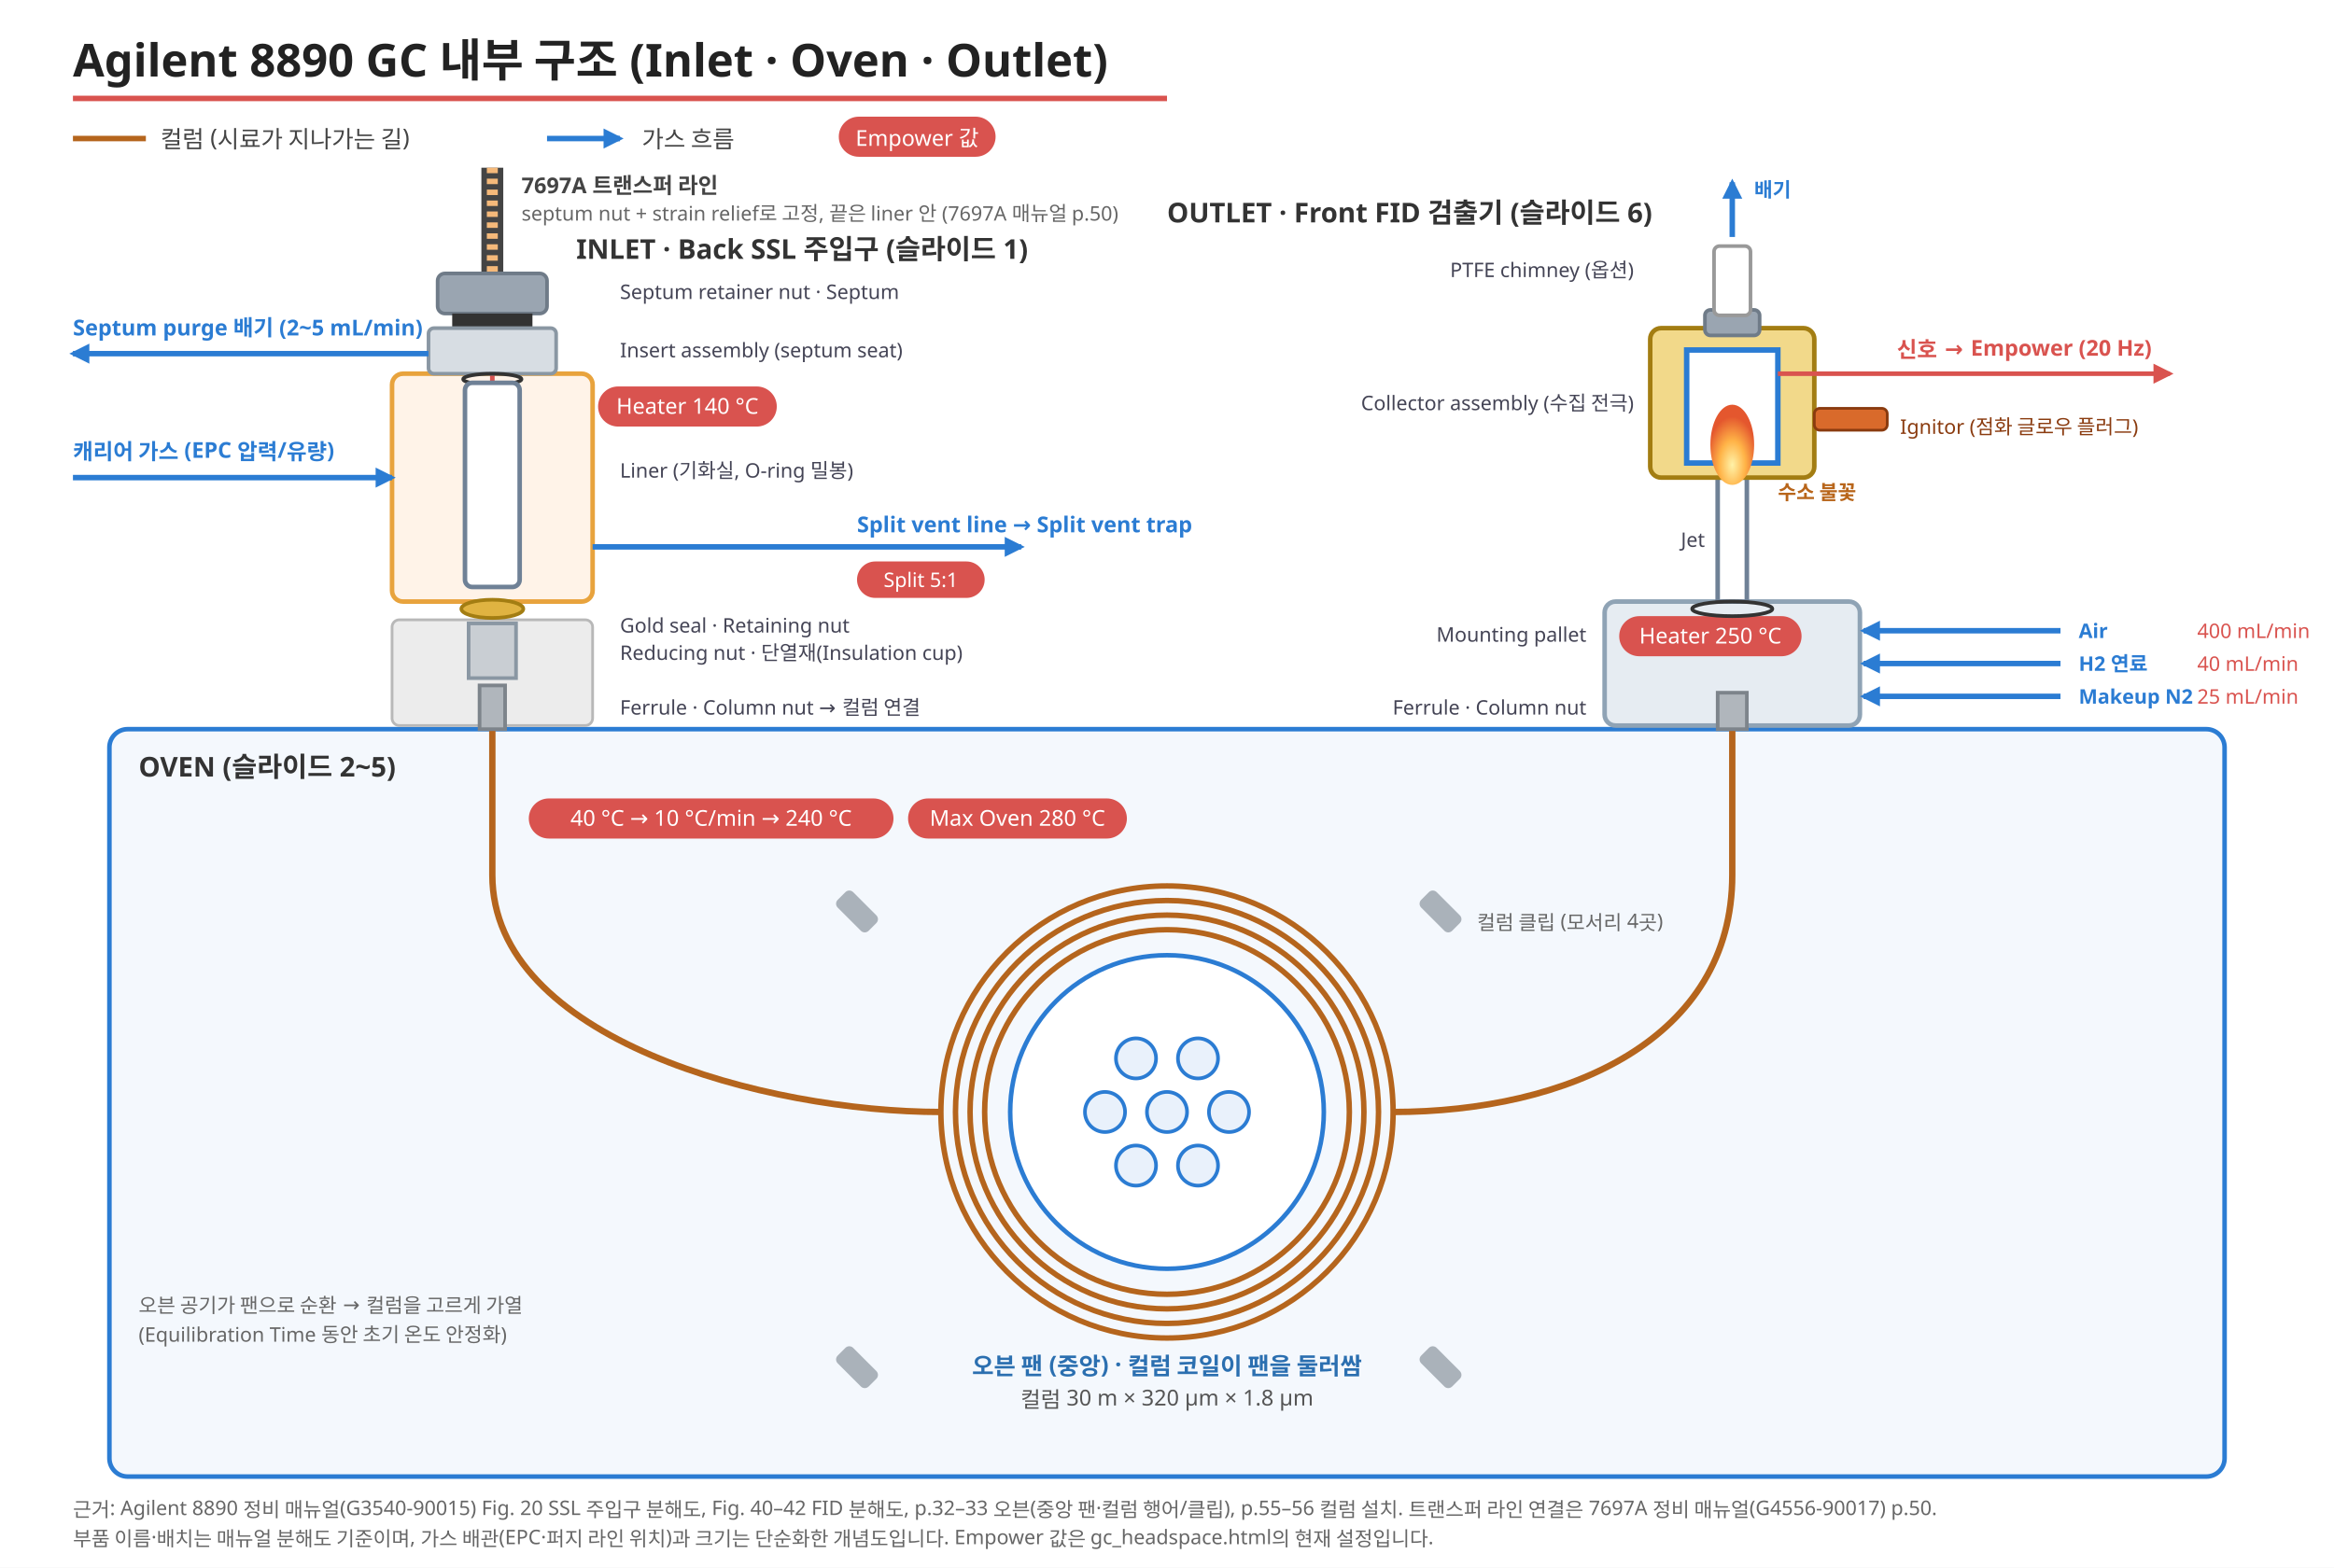
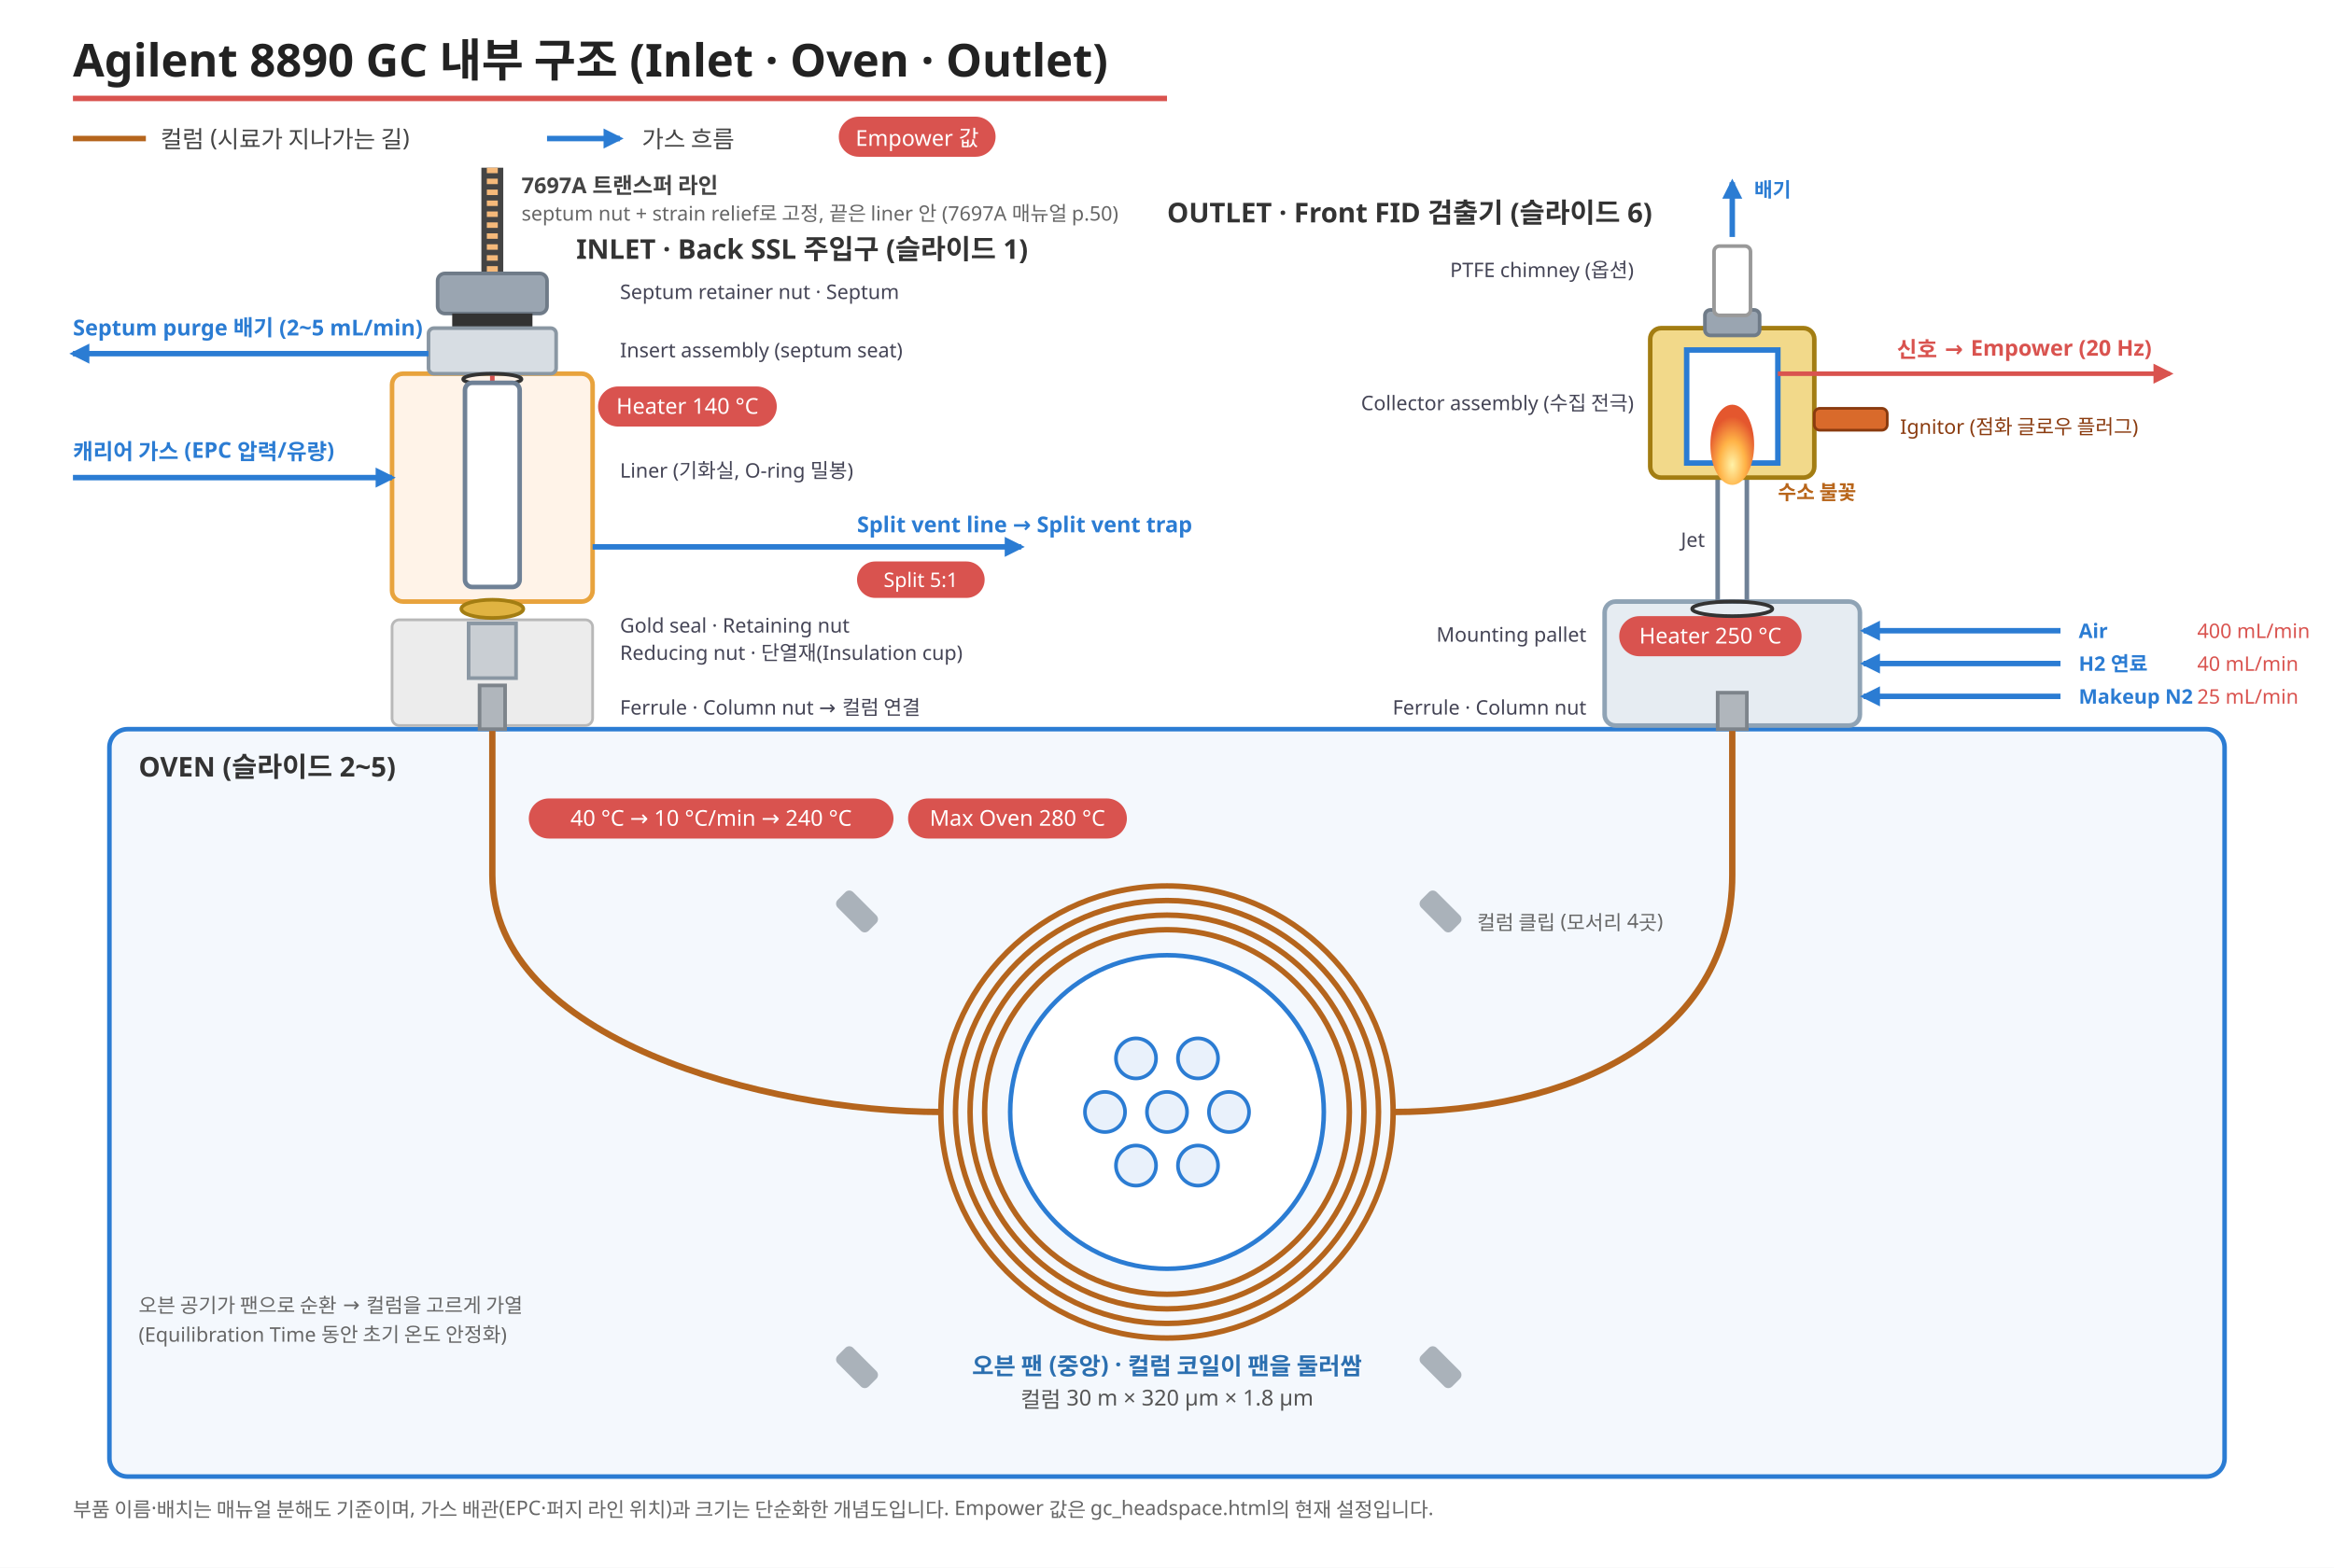
<svg xmlns="http://www.w3.org/2000/svg" width="1280" height="860" viewBox="0 0 1280 860" font-family="'WenQuanYi Zen Hei','Malgun Gothic',sans-serif">
  <defs>
    <marker id="aB" markerWidth="11" markerHeight="11" refX="9" refY="5.5" orient="auto" markerUnits="userSpaceOnUse">
      <path d="M0,0 L11,5.5 L0,11 z" fill="#2b7cd3" />
    </marker>
    <marker id="aR" markerWidth="11" markerHeight="11" refX="9" refY="5.5" orient="auto" markerUnits="userSpaceOnUse">
      <path d="M0,0 L11,5.5 L0,11 z" fill="#d9534f" />
    </marker>
    <radialGradient id="fl" cx="50%" cy="75%" r="60%">
      <stop offset="0" stop-color="#fff2a8" />
      <stop offset=".5" stop-color="#ffb347" />
      <stop offset="1" stop-color="#e4572e" />
    </radialGradient>
  </defs>
  <rect width="1280" height="860" fill="#fff" />
  <text x="40" y="42" font-size="25" font-weight="bold" fill="#222">Agilent 8890 GC 내부 구조 (Inlet · Oven · Outlet)</text>
  <line x1="40" y1="54" x2="640" y2="54" stroke="#d9534f" stroke-width="3" />
  <g font-size="13" fill="#444">
    <line x1="40" y1="76" x2="80" y2="76" stroke="#b5651d" stroke-width="3" />
    <text x="88" y="81">컬럼 (시료가 지나가는 길)</text>
    <line x1="300" y1="76" x2="340" y2="76" stroke="#2b7cd3" stroke-width="3" marker-end="url(#aB)" />
    <text x="352" y="81">가스 흐름</text>
    <rect x="460" y="64" width="86" height="22" rx="11" fill="#d9534f" />
    <text x="503" y="80" fill="#fff" text-anchor="middle" font-size="12">Empower 값</text>
  </g>
  <text x="60" y="428" font-size="0"> </text>
  <rect x="60" y="400" width="1160" height="410" rx="10" fill="#f4f8fd" stroke="#2b7cd3" stroke-width="2.5" />
  <text x="76" y="426" font-size="15" font-weight="bold" fill="#333">OVEN (슬라이드 2~5)</text>
  <rect x="290" y="438" width="200" height="22" rx="11" fill="#d9534f" />
  <text x="390" y="453" fill="#fff" text-anchor="middle" font-size="12">40 °C → 10 °C/min → 240 °C</text>
  <rect x="498" y="438" width="120" height="22" rx="11" fill="#d9534f" />
  <text x="558" y="453" fill="#fff" text-anchor="middle" font-size="12">Max Oven 280 °C</text>
  <circle cx="640" cy="610" r="100" fill="none" stroke="#b5651d" stroke-width="3" />
  <circle cx="640" cy="610" r="108" fill="none" stroke="#b5651d" stroke-width="3" />
  <circle cx="640" cy="610" r="116" fill="none" stroke="#b5651d" stroke-width="3" />
  <circle cx="640" cy="610" r="124" fill="none" stroke="#b5651d" stroke-width="3" />
  <circle cx="640" cy="610" r="86" fill="#fff" stroke="#2b7cd3" stroke-width="2.5" />
  <circle cx="640.0" cy="610.0" r="11" fill="#e9f1fb" stroke="#2b7cd3" stroke-width="2" />
  <circle cx="674.0" cy="610.0" r="11" fill="#e9f1fb" stroke="#2b7cd3" stroke-width="2" />
  <circle cx="657.0" cy="639.4" r="11" fill="#e9f1fb" stroke="#2b7cd3" stroke-width="2" />
  <circle cx="623.0" cy="639.4" r="11" fill="#e9f1fb" stroke="#2b7cd3" stroke-width="2" />
  <circle cx="606.0" cy="610.0" r="11" fill="#e9f1fb" stroke="#2b7cd3" stroke-width="2" />
  <circle cx="623.0" cy="580.6" r="11" fill="#e9f1fb" stroke="#2b7cd3" stroke-width="2" />
  <circle cx="657.0" cy="580.6" r="11" fill="#e9f1fb" stroke="#2b7cd3" stroke-width="2" />
  <text x="640" y="754" text-anchor="middle" font-size="13" font-weight="bold" fill="#2b6fb0">오븐 팬 (중앙) · 컬럼 코일이 팬을 둘러쌈</text>
  <text x="640" y="772" text-anchor="middle" font-size="12" fill="#555">컬럼 30 m × 320 µm × 1.8 µm</text>
  <rect x="458" y="494" width="24" height="12" rx="3" fill="#aab2ba" transform="rotate(45 470 500)" />
  <rect x="778" y="494" width="24" height="12" rx="3" fill="#aab2ba" transform="rotate(45 790 500)" />
  <rect x="458" y="744" width="24" height="12" rx="3" fill="#aab2ba" transform="rotate(45 470 750)" />
  <rect x="778" y="744" width="24" height="12" rx="3" fill="#aab2ba" transform="rotate(45 790 750)" />
  <text x="810" y="510" font-size="11" fill="#666">컬럼 클립 (모서리 4곳)</text>
  <text x="76" y="720" font-size="11" fill="#666">오븐 공기가 팬으로 순환 → 컬럼을 고르게 가열</text>
  <text x="76" y="736" font-size="11" fill="#666">(Equilibration Time 동안 초기 온도 안정화)</text>
  <path d="M270,400 L270,480 C270,570 420,610 516,610" fill="none" stroke="#b5651d" stroke-width="3.5" />
  <path d="M764,610 C860,610 950,570 950,480 L950,400" fill="none" stroke="#b5651d" stroke-width="3.5" />
  <text x="316" y="142" font-size="15" font-weight="bold" fill="#333">INLET · Back SSL 주입구 (슬라이드 1)</text>
  <rect x="215" y="205" width="110" height="125" rx="6" fill="#fff3e8" stroke="#e8a33d" stroke-width="2.5" />
  <rect x="328" y="212" width="98" height="22" rx="11" fill="#d9534f" />
  <text x="377" y="227" fill="#fff" text-anchor="middle" font-size="12">Heater 140 °C</text>
  <rect x="215" y="340" width="110" height="58" rx="4" fill="#ececec" stroke="#b8b8b8" stroke-width="1.5" />
  <line x1="270" y1="92" x2="270" y2="172" stroke="#444" stroke-width="12" />
  <line x1="270" y1="92" x2="270" y2="172" stroke="#f5b97a" stroke-width="6" stroke-dasharray="3 3" />
  <line x1="270" y1="172" x2="270" y2="250" stroke="#d9534f" stroke-width="2.5" />
  <text x="286" y="106" font-size="12" fill="#444" font-weight="bold">7697A 트랜스퍼 라인</text>
  <text x="286" y="121" font-size="11" fill="#666">septum nut + strain relief로 고정, 끝은 liner 안 (7697A 매뉴얼 p.50)</text>
  <rect x="240" y="150" width="60" height="22" rx="4" fill="#9aa5b1" stroke="#6f7b88" stroke-width="2" />
  <rect x="248" y="172" width="44" height="8" fill="#333" />
  <rect x="235" y="180" width="70" height="25" rx="3" fill="#d7dde3" stroke="#8a97a3" stroke-width="2" />
  <ellipse cx="270" cy="208" rx="16" ry="3" fill="none" stroke="#333" stroke-width="2" />
  <rect x="255" y="210" width="30" height="112" rx="4" fill="#fff" stroke="#6f8196" stroke-width="2.5" />
  <ellipse cx="270" cy="334" rx="17" ry="5" fill="#e0b341" stroke="#a37d12" stroke-width="2" />
  <rect x="257" y="342" width="26" height="30" fill="#c9ced3" stroke="#8a97a3" stroke-width="2" />
  <rect x="263" y="376" width="14" height="24" fill="#b0b6bc" stroke="#7d848b" stroke-width="2" />
  <g font-size="11" fill="#445">
    <text x="340" y="164">Septum retainer nut · Septum</text>
    <text x="340" y="196">Insert assembly (septum seat)</text>
    <text x="340" y="262">Liner (기화실, O-ring 밀봉)</text>
    <text x="340" y="347">Gold seal · Retaining nut</text>
    <text x="340" y="362">Reducing nut · 단열재(Insulation cup)</text>
    <text x="340" y="392">Ferrule · Column nut → 컬럼 연결</text>
  </g>
  <path d="M235,194 L40,194" fill="none" stroke="#2b7cd3" stroke-width="3" marker-end="url(#aB)" />
  <text x="40" y="184" font-size="12" fill="#2b7cd3" font-weight="bold">Septum purge 배기 (2~5 mL/min)</text>
  <path d="M40,262 L215,262" fill="none" stroke="#2b7cd3" stroke-width="3" marker-end="url(#aB)" />
  <text x="40" y="252" font-size="12" fill="#2b7cd3" font-weight="bold">캐리어 가스 (EPC 압력/유량)</text>
  <path d="M325,300 L560,300" fill="none" stroke="#2b7cd3" stroke-width="3" marker-end="url(#aB)" />
  <text x="470" y="292" font-size="12" fill="#2b7cd3" font-weight="bold">Split vent line → Split vent trap</text>
  <rect x="470" y="308" width="70" height="20" rx="10" fill="#d9534f" />
  <text x="505" y="322" fill="#fff" text-anchor="middle" font-size="11">Split 5:1</text>
  <text x="640" y="122" font-size="15" font-weight="bold" fill="#333">OUTLET · Front FID 검출기 (슬라이드 6)</text>
  <rect x="880" y="330" width="140" height="68" rx="6" fill="#e6ecf2" stroke="#8fa3b5" stroke-width="2.5" />
  <rect x="888" y="338" width="100" height="22" rx="11" fill="#d9534f" />
  <text x="938" y="353" fill="#fff" text-anchor="middle" font-size="12">Heater 250 °C</text>
  <rect x="942" y="262" width="16" height="68" fill="#fff" stroke="#6f8196" stroke-width="2.5" />
  <ellipse cx="950" cy="334" rx="22" ry="4" fill="none" stroke="#333" stroke-width="2" />
  <rect x="905" y="180" width="90" height="82" rx="6" fill="#f2d98a" stroke="#a37d12" stroke-width="2.5" />
  <rect x="925" y="192" width="50" height="62" fill="#fff" stroke="#2b7cd3" stroke-width="3" />
  <ellipse cx="950" cy="244" rx="12" ry="22" fill="url(#fl)" />
  <rect x="935" y="170" width="30" height="14" rx="3" fill="#9aa5b1" stroke="#6f7b88" stroke-width="2" />
  <rect x="940" y="135" width="20" height="38" rx="3" fill="#fff" stroke="#999" stroke-width="2" />
  <rect x="995" y="224" width="40" height="12" rx="3" fill="#d96a2b" stroke="#8a3b0f" stroke-width="1.5" />
  <rect x="942" y="380" width="16" height="20" fill="#b0b6bc" stroke="#7d848b" stroke-width="2" />
  <g font-size="11" fill="#445" text-anchor="end">
    <text x="896" y="152">PTFE chimney (옵션)</text>
    <text x="896" y="225">Collector assembly (수집 전극)</text>
    <text x="935" y="300">Jet</text>
    <text x="870" y="352">Mounting pallet</text>
    <text x="870" y="392">Ferrule · Column nut</text>
  </g>
  <text x="1042" y="238" font-size="11" fill="#8a3b0f">Ignitor (점화 글로우 플러그)</text>
  <text x="975" y="274" font-size="11" fill="#b8651a" font-weight="bold">수소 불꽃</text>
  <path d="M975,205 L1190,205" fill="none" stroke="#d9534f" stroke-width="2.5" marker-end="url(#aR)" />
  <text x="1180" y="196" text-anchor="end" font-size="12" fill="#d9534f" font-weight="bold">신호 → Empower (20 Hz)</text>
  <path d="M950,130 L950,100" fill="none" stroke="#2b7cd3" stroke-width="3" marker-end="url(#aB)" />
  <text x="962" y="108" font-size="11" fill="#2b7cd3" font-weight="bold">배기</text>
  <path d="M1130,346 L1022,346" fill="none" stroke="#2b7cd3" stroke-width="3" marker-end="url(#aB)" />
  <path d="M1130,364 L1022,364" fill="none" stroke="#2b7cd3" stroke-width="3" marker-end="url(#aB)" />
  <path d="M1130,382 L1022,382" fill="none" stroke="#2b7cd3" stroke-width="3" marker-end="url(#aB)" />
  <g font-size="11" font-weight="bold" fill="#2b7cd3">
    <text x="1140" y="350">Air</text>
    <text x="1140" y="368">H2 연료</text>
    <text x="1140" y="386">Makeup N2</text>
  </g>
  <g font-size="11" fill="#d9534f">
    <text x="1205" y="350">400 mL/min</text>
    <text x="1205" y="368">40 mL/min</text>
    <text x="1205" y="386">25 mL/min</text>
  </g>
-   <text x="40" y="832" font-size="11" fill="#666">근거: Agilent 8890 정비 매뉴얼(G3540-90015) Fig. 20 SSL 주입구 분해도, Fig. 40–42 FID 분해도, p.32–33 오븐(중앙 팬·컬럼 행어/클립), p.55–56 컬럼 설치. 트랜스퍼 라인 연결은 7697A 정비 매뉴얼(G4556-90017) p.50.</text>
-   <text x="40" y="848" font-size="11" fill="#666">부품 이름·배치는 매뉴얼 분해도 기준이며, 가스 배관(EPC·퍼지 라인 위치)과 크기는 단순화한 개념도입니다. Empower 값은 gc_headspace.html의 현재 설정입니다.</text>
+   <text x="40" y="832" font-size="11" fill="#666">부품 이름·배치는 매뉴얼 분해도 기준이며, 가스 배관(EPC·퍼지 라인 위치)과 크기는 단순화한 개념도입니다. Empower 값은 gc_headspace.html의 현재 설정입니다.</text>
</svg>
